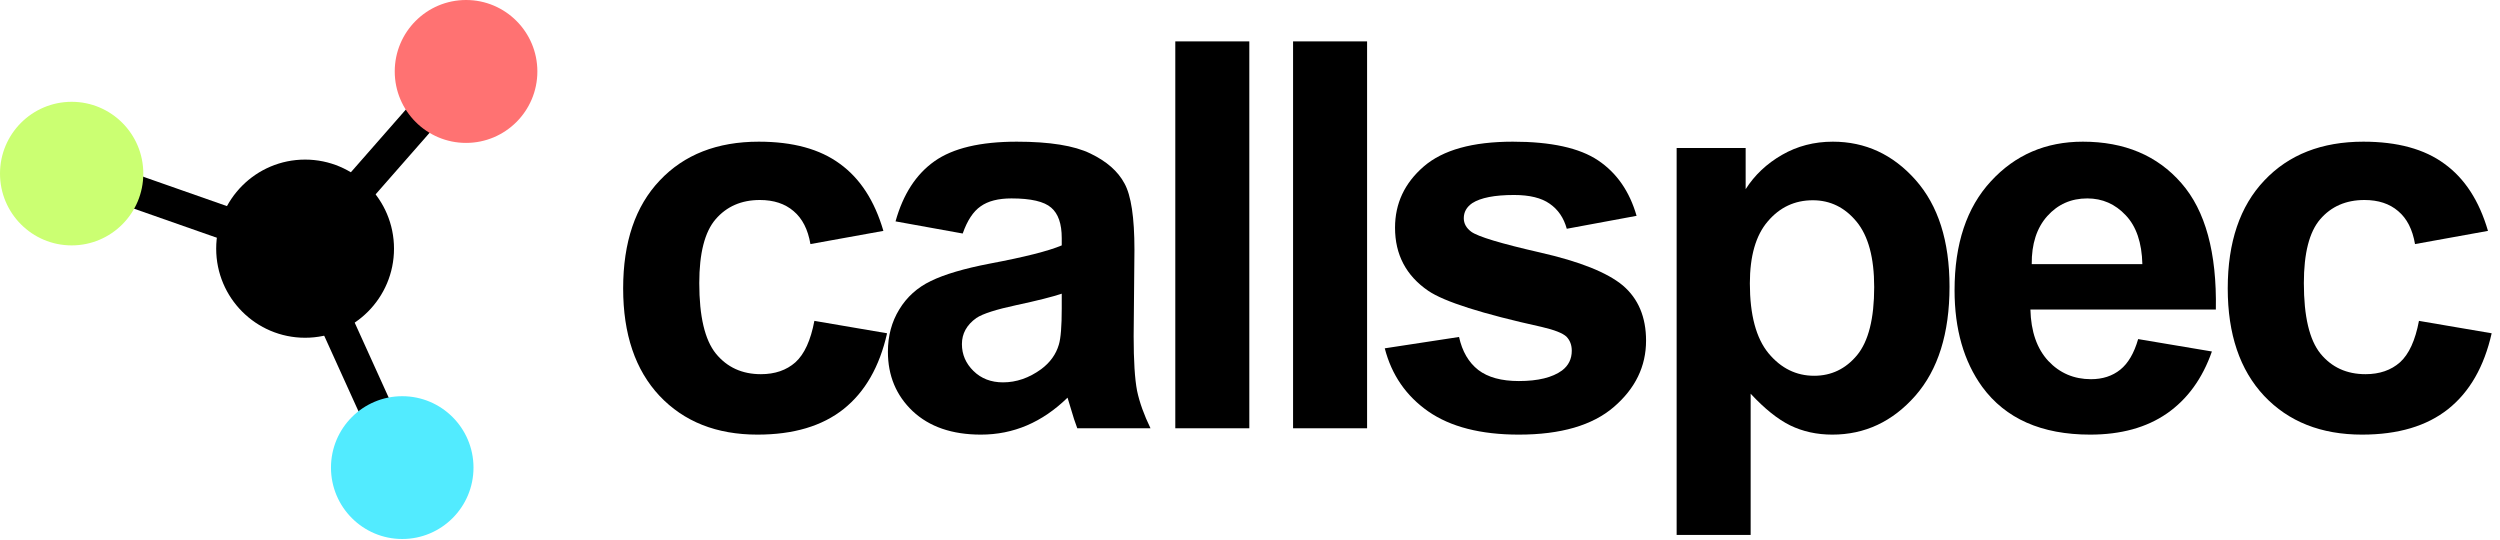
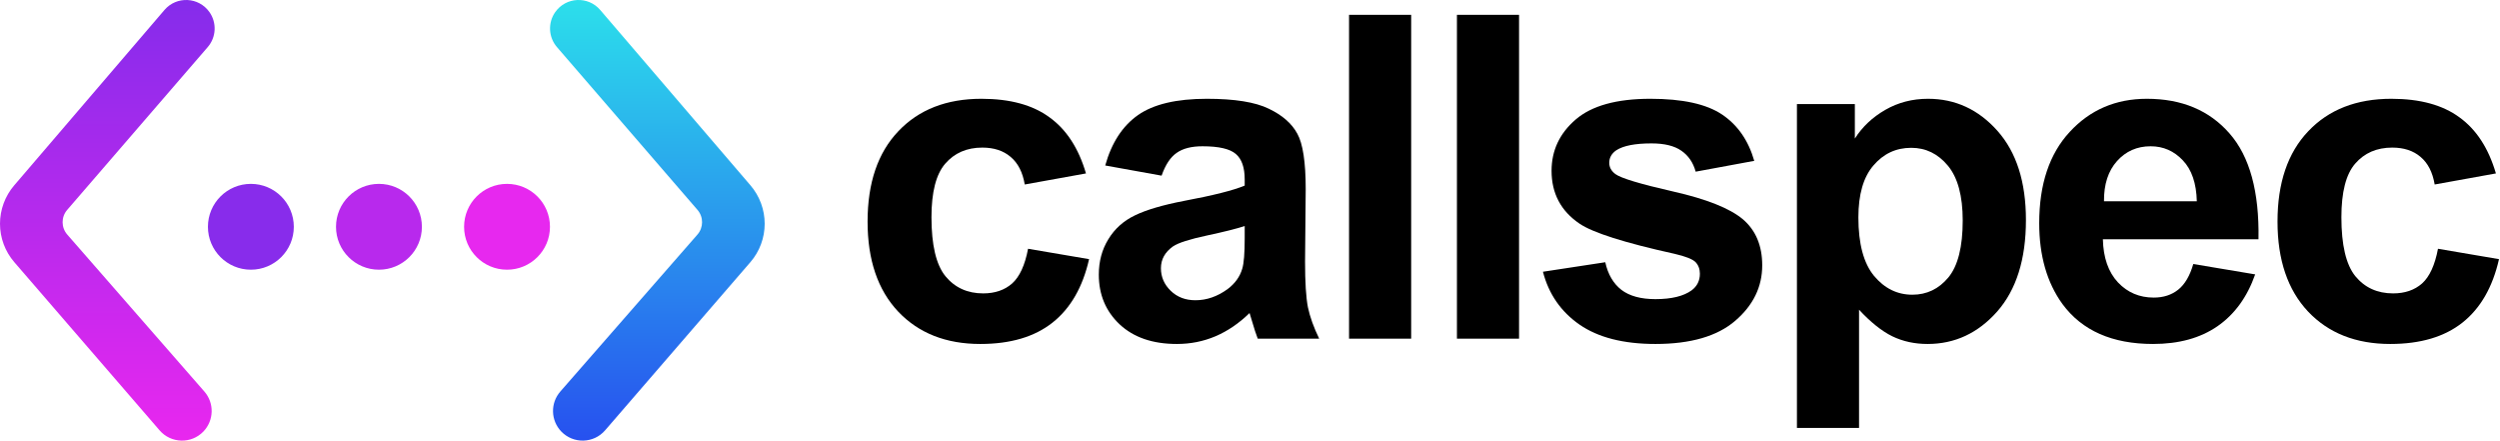
- <svg xmlns="http://www.w3.org/2000/svg" width="241" height="52" viewBox="0 0 241 52" fill="none">
-   <path d="M85.159 22.257L78.125 23.529C77.888 22.121 77.347 21.061 76.5 20.349C75.671 19.636 74.587 19.28 73.25 19.28C71.473 19.28 70.051 19.899 68.984 21.137C67.935 22.358 67.41 24.411 67.41 27.294C67.41 30.5 67.943 32.764 69.01 34.087C70.093 35.41 71.54 36.071 73.352 36.071C74.706 36.071 75.815 35.69 76.678 34.926C77.541 34.146 78.151 32.815 78.506 30.932L85.514 32.128C84.786 35.35 83.39 37.784 81.325 39.429C79.259 41.074 76.492 41.897 73.022 41.897C69.077 41.897 65.929 40.65 63.576 38.157C61.24 35.664 60.072 32.212 60.072 27.803C60.072 23.342 61.248 19.874 63.601 17.397C65.954 14.904 69.137 13.658 73.148 13.658C76.433 13.658 79.039 14.37 80.969 15.795C82.916 17.202 84.312 19.356 85.159 22.257Z" fill="black" />
-   <path d="M92.805 22.511L86.33 21.341C87.058 18.729 88.31 16.795 90.088 15.54C91.865 14.285 94.506 13.658 98.01 13.658C101.192 13.658 103.562 14.039 105.12 14.802C106.677 15.549 107.769 16.507 108.395 17.677C109.039 18.831 109.36 20.959 109.36 24.063L109.284 32.408C109.284 34.782 109.394 36.538 109.614 37.674C109.851 38.793 110.283 39.997 110.909 41.286H103.85C103.664 40.812 103.435 40.108 103.165 39.175C103.046 38.751 102.961 38.471 102.911 38.335C101.692 39.523 100.388 40.413 99 41.007C97.612 41.6 96.131 41.897 94.557 41.897C91.781 41.897 89.588 41.142 87.98 39.633C86.389 38.123 85.594 36.215 85.594 33.909C85.594 32.382 85.957 31.025 86.685 29.838C87.413 28.634 88.429 27.718 89.732 27.09C91.053 26.446 92.949 25.886 95.42 25.411C98.755 24.784 101.066 24.199 102.352 23.656V22.944C102.352 21.57 102.013 20.595 101.336 20.018C100.659 19.424 99.381 19.127 97.502 19.127C96.233 19.127 95.242 19.382 94.531 19.891C93.82 20.383 93.245 21.256 92.805 22.511ZM102.352 28.312C101.438 28.617 99.991 28.982 98.01 29.406C96.029 29.83 94.734 30.245 94.125 30.652C93.194 31.314 92.729 32.153 92.729 33.171C92.729 34.172 93.101 35.036 93.846 35.766C94.591 36.495 95.539 36.86 96.69 36.86C97.976 36.86 99.204 36.436 100.371 35.588C101.235 34.943 101.802 34.154 102.073 33.222C102.259 32.611 102.352 31.449 102.352 29.736V28.312Z" fill="black" />
-   <path d="M113.299 41.286V3.99H120.434V41.286H113.299Z" fill="black" />
-   <path d="M124.652 41.286V3.99H131.787V41.286H124.652Z" fill="black" />
-   <path d="M133.491 33.578L140.652 32.484C140.956 33.875 141.574 34.935 142.505 35.664C143.436 36.376 144.74 36.733 146.416 36.733C148.261 36.733 149.649 36.393 150.58 35.715C151.206 35.24 151.519 34.604 151.519 33.807C151.519 33.264 151.35 32.815 151.012 32.459C150.656 32.119 149.86 31.805 148.625 31.517C142.869 30.245 139.221 29.083 137.681 28.032C135.548 26.573 134.481 24.546 134.481 21.951C134.481 19.611 135.404 17.643 137.249 16.049C139.094 14.455 141.955 13.658 145.832 13.658C149.522 13.658 152.264 14.26 154.059 15.464C155.853 16.668 157.089 18.449 157.766 20.806L151.037 22.053C150.749 21.002 150.199 20.196 149.386 19.636C148.591 19.076 147.448 18.797 145.959 18.797C144.08 18.797 142.734 19.06 141.921 19.585C141.38 19.959 141.109 20.442 141.109 21.035C141.109 21.544 141.346 21.977 141.82 22.333C142.463 22.808 144.681 23.478 148.472 24.343C152.281 25.208 154.939 26.268 156.445 27.523C157.935 28.795 158.68 30.567 158.68 32.84C158.68 35.316 157.647 37.445 155.582 39.226C153.517 41.007 150.461 41.897 146.416 41.897C142.742 41.897 139.831 41.151 137.681 39.658C135.548 38.166 134.151 36.139 133.491 33.578Z" fill="black" />
-   <path d="M161.628 14.268H168.281V18.237C169.144 16.88 170.312 15.778 171.785 14.93C173.258 14.082 174.891 13.658 176.686 13.658C179.817 13.658 182.475 14.887 184.659 17.346C186.842 19.806 187.934 23.232 187.934 27.625C187.934 32.136 186.834 35.647 184.633 38.157C182.433 40.65 179.766 41.897 176.635 41.897C175.145 41.897 173.791 41.6 172.572 41.007C171.37 40.413 170.101 39.395 168.763 37.954V51.565H161.628V14.268ZM168.687 27.319C168.687 30.355 169.288 32.603 170.49 34.061C171.692 35.503 173.156 36.224 174.883 36.224C176.542 36.224 177.921 35.562 179.022 34.239C180.122 32.899 180.672 30.712 180.672 27.675C180.672 24.843 180.105 22.74 178.971 21.366C177.837 19.992 176.432 19.305 174.756 19.305C173.012 19.305 171.565 19.984 170.414 21.341C169.263 22.681 168.687 24.674 168.687 27.319Z" fill="black" />
-   <path d="M206.118 32.688L213.227 33.883C212.313 36.495 210.866 38.488 208.885 39.862C206.922 41.219 204.459 41.897 201.496 41.897C196.807 41.897 193.337 40.362 191.086 37.292C189.308 34.833 188.42 31.729 188.42 27.981C188.42 23.503 189.588 20.001 191.924 17.474C194.26 14.93 197.214 13.658 200.785 13.658C204.797 13.658 207.963 14.989 210.282 17.652C212.601 20.298 213.71 24.36 213.608 29.838H195.732C195.783 31.958 196.359 33.612 197.459 34.799C198.559 35.969 199.93 36.554 201.572 36.554C202.69 36.554 203.629 36.249 204.391 35.639C205.153 35.028 205.728 34.044 206.118 32.688ZM206.524 25.462C206.473 23.393 205.94 21.824 204.924 20.756C203.909 19.67 202.673 19.127 201.217 19.127C199.66 19.127 198.373 19.696 197.357 20.832C196.342 21.968 195.842 23.512 195.859 25.462H206.524Z" fill="black" />
-   <path d="M239.841 22.257L232.807 23.529C232.57 22.121 232.029 21.061 231.182 20.349C230.353 19.636 229.269 19.28 227.932 19.28C226.155 19.28 224.733 19.899 223.666 21.137C222.617 22.358 222.092 24.411 222.092 27.294C222.092 30.5 222.625 32.764 223.692 34.087C224.775 35.41 226.222 36.071 228.034 36.071C229.388 36.071 230.497 35.69 231.36 34.926C232.223 34.146 232.833 32.815 233.188 30.932L240.196 32.128C239.469 35.35 238.072 37.784 236.007 39.429C233.942 41.074 231.174 41.897 227.704 41.897C223.759 41.897 220.611 40.65 218.258 38.157C215.922 35.664 214.754 32.212 214.754 27.803C214.754 23.342 215.93 19.874 218.283 17.397C220.636 14.904 223.819 13.658 227.831 13.658C231.115 13.658 233.722 14.37 235.651 15.795C237.598 17.202 238.995 19.356 239.841 22.257Z" fill="black" />
-   <path d="M43.683 5.36C44.28 4.709 45.291 4.666 45.941 5.264C46.59 5.862 46.633 6.875 46.036 7.526L31.183 24.468L38.776 41.211C39.141 42.016 38.785 42.965 37.982 43.331C37.178 43.696 36.231 43.34 35.866 42.535L28.118 25.45L7.886 18.351C7.054 18.059 6.615 17.145 6.907 16.311C7.198 15.477 8.11 15.037 8.943 15.329L28.826 22.307L43.683 5.36Z" fill="black" />
-   <path d="M37.982 23.972C37.982 28.714 34.145 32.559 29.412 32.559C24.678 32.559 20.841 28.714 20.841 23.972C20.841 19.229 24.678 15.385 29.412 15.385C34.145 15.385 37.982 19.229 37.982 23.972Z" fill="black" />
-   <path d="M51.802 6.888C51.802 10.692 48.724 13.776 44.928 13.776C41.131 13.776 38.053 10.692 38.053 6.888C38.053 3.084 41.131 0 44.928 0C48.724 0 51.802 3.084 51.802 6.888Z" fill="#FF7272" />
-   <path d="M45.645 45.077C45.645 48.878 42.569 51.959 38.776 51.959C34.982 51.959 31.906 48.878 31.906 45.077C31.906 41.276 34.982 38.194 38.776 38.194C42.569 38.194 45.645 41.276 45.645 45.077Z" fill="#52EBFF" />
-   <path d="M13.815 16.735C13.815 20.557 10.723 23.656 6.908 23.656C3.093 23.656 0 20.557 0 16.735C0 12.913 3.093 9.814 6.908 9.814C10.723 9.814 13.815 12.913 13.815 16.735Z" fill="#CBFF72" />
+ <svg xmlns="http://www.w3.org/2000/svg" width="261" height="46" viewBox="0 0 261 46" fill="none">
+   <path d="M260.677 18.107L254.282 19.261C254.067 17.984 253.574 17.023 252.804 16.378C252.05 15.732 251.065 15.409 249.849 15.409C248.233 15.409 246.941 15.97 245.971 17.093C245.017 18.2 244.54 20.06 244.54 22.674C244.54 25.579 245.025 27.632 245.994 28.831C246.979 30.03 248.295 30.63 249.942 30.63C251.173 30.63 252.181 30.284 252.966 29.592C253.751 28.885 254.305 27.678 254.628 25.971L261 27.055C260.338 29.976 259.068 32.182 257.191 33.674C255.313 35.165 252.797 35.911 249.642 35.911C246.056 35.911 243.193 34.781 241.054 32.521C238.93 30.261 237.868 27.132 237.868 23.135C237.868 19.091 238.937 15.947 241.077 13.703C243.216 11.443 246.11 10.313 249.757 10.313C252.743 10.313 255.113 10.958 256.868 12.25C258.638 13.526 259.907 15.478 260.677 18.107Z" fill="black" />
+   <path d="M229.07 27.563L235.534 28.646C234.703 31.014 233.387 32.821 231.587 34.066C229.801 35.296 227.562 35.911 224.869 35.911C220.605 35.911 217.45 34.519 215.403 31.737C213.787 29.507 212.979 26.694 212.979 23.296C212.979 19.237 214.041 16.063 216.165 13.772C218.289 11.466 220.975 10.313 224.222 10.313C227.87 10.313 230.748 11.52 232.856 13.933C234.965 16.332 235.973 20.014 235.881 24.98H219.628C219.674 26.901 220.198 28.401 221.198 29.477C222.198 30.538 223.445 31.068 224.938 31.068C225.954 31.068 226.808 30.791 227.5 30.238C228.193 29.684 228.716 28.793 229.07 27.563ZM229.44 21.013C229.393 19.137 228.909 17.715 227.985 16.747C227.062 15.763 225.938 15.271 224.615 15.271C223.199 15.271 222.029 15.786 221.106 16.816C220.182 17.846 219.728 19.245 219.744 21.013H229.44Z" fill="black" />
+   <path d="M187.675 10.866H193.724V14.464C194.509 13.234 195.571 12.235 196.91 11.466C198.249 10.697 199.734 10.313 201.365 10.313C204.212 10.313 206.629 11.427 208.614 13.657C210.6 15.886 211.592 18.991 211.592 22.973C211.592 27.063 210.592 30.245 208.591 32.521C206.59 34.781 204.166 35.911 201.319 35.911C199.965 35.911 198.733 35.642 197.625 35.104C196.533 34.566 195.378 33.643 194.162 32.336V44.674H187.675V10.866ZM194.093 22.697C194.093 25.449 194.639 27.486 195.732 28.808C196.825 30.115 198.156 30.768 199.726 30.768C201.234 30.768 202.489 30.169 203.489 28.969C204.49 27.755 204.99 25.771 204.99 23.02C204.99 20.452 204.474 18.546 203.443 17.3C202.412 16.055 201.134 15.432 199.611 15.432C198.025 15.432 196.71 16.047 195.663 17.277C194.616 18.492 194.093 20.298 194.093 22.697Z" fill="black" />
+   <path d="M161.148 28.37L167.658 27.378C167.935 28.639 168.497 29.6 169.343 30.261C170.19 30.907 171.375 31.229 172.898 31.229C174.576 31.229 175.838 30.922 176.684 30.307C177.254 29.876 177.539 29.3 177.539 28.577C177.539 28.085 177.385 27.678 177.077 27.355C176.754 27.047 176.03 26.763 174.907 26.502C169.674 25.349 166.357 24.296 164.957 23.342C163.018 22.02 162.048 20.183 162.048 17.831C162.048 15.709 162.887 13.926 164.564 12.48C166.242 11.035 168.843 10.313 172.367 10.313C175.723 10.313 178.216 10.858 179.847 11.95C181.479 13.042 182.602 14.656 183.218 16.793L177.1 17.923C176.838 16.97 176.338 16.239 175.599 15.732C174.876 15.225 173.837 14.971 172.483 14.971C170.774 14.971 169.551 15.209 168.812 15.686C168.32 16.024 168.073 16.462 168.073 17C168.073 17.462 168.289 17.854 168.72 18.177C169.305 18.607 171.321 19.214 174.768 19.998C178.231 20.782 180.648 21.743 182.017 22.881C183.372 24.034 184.049 25.641 184.049 27.701C184.049 29.946 183.11 31.875 181.232 33.489C179.355 35.104 176.577 35.911 172.898 35.911C169.559 35.911 166.911 35.234 164.957 33.881C163.018 32.529 161.748 30.691 161.148 28.37Z" fill="black" />
+   <path d="M152.165 35.357V1.549H158.652V35.357H152.165Z" fill="black" />
+   <path d="M140.897 35.357V1.549H147.385V35.357H140.897Z" fill="black" />
+   <path d="M121.319 18.338L115.432 17.277C116.094 14.91 117.232 13.157 118.849 12.019C120.465 10.882 122.865 10.313 126.051 10.313C128.945 10.313 131.099 10.659 132.515 11.35C133.931 12.027 134.924 12.896 135.494 13.956C136.078 15.002 136.371 16.931 136.371 19.745L136.302 27.309C136.302 29.461 136.402 31.052 136.602 32.083C136.817 33.097 137.21 34.189 137.779 35.357H131.361C131.192 34.927 130.984 34.289 130.738 33.443C130.63 33.059 130.553 32.805 130.507 32.682C129.399 33.758 128.214 34.566 126.952 35.104C125.69 35.642 124.343 35.911 122.912 35.911C120.388 35.911 118.394 35.227 116.932 33.858C115.486 32.49 114.762 30.76 114.762 28.669C114.762 27.286 115.093 26.056 115.755 24.98C116.417 23.888 117.34 23.058 118.525 22.489C119.726 21.905 121.45 21.398 123.697 20.967C126.729 20.398 128.829 19.868 129.999 19.376V18.73C129.999 17.485 129.691 16.601 129.076 16.078C128.46 15.54 127.298 15.271 125.59 15.271C124.435 15.271 123.535 15.502 122.889 15.963C122.242 16.409 121.719 17.2 121.319 18.338ZM129.999 23.596C129.168 23.873 127.852 24.203 126.051 24.588C124.251 24.972 123.073 25.349 122.519 25.718C121.673 26.317 121.249 27.078 121.249 28.001C121.249 28.908 121.588 29.692 122.265 30.353C122.942 31.014 123.804 31.345 124.851 31.345C126.021 31.345 127.136 30.96 128.198 30.192C128.983 29.607 129.499 28.892 129.745 28.047C129.914 27.493 129.999 26.44 129.999 24.887V23.596Z" fill="black" />
+   <path d="M113.421 18.107L107.027 19.261C106.811 17.984 106.319 17.023 105.549 16.378C104.795 15.732 103.81 15.409 102.594 15.409C100.978 15.409 99.685 15.97 98.716 17.093C97.761 18.2 97.284 20.06 97.284 22.674C97.284 25.579 97.769 27.632 98.739 28.831C99.724 30.03 101.04 30.63 102.686 30.63C103.918 30.63 104.926 30.284 105.711 29.592C106.496 28.885 107.05 27.678 107.373 25.971L113.745 27.055C113.083 29.976 111.813 32.182 109.935 33.674C108.058 35.165 105.541 35.911 102.386 35.911C98.8 35.911 95.938 34.781 93.798 32.521C91.674 30.261 90.612 27.132 90.612 23.135C90.612 19.091 91.682 15.947 93.822 13.703C95.961 11.443 98.854 10.313 102.502 10.313C105.488 10.313 107.858 10.958 109.612 12.25C111.382 13.526 112.652 15.478 113.421 18.107Z" fill="black" />
+   <path d="M30.687 23.677C30.687 26.151 28.679 28.157 26.202 28.157C23.725 28.157 21.717 26.151 21.717 23.677C21.717 21.202 23.725 19.196 26.202 19.196C28.679 19.196 30.687 21.202 30.687 23.677Z" fill="#882CEB" />
+   <path d="M44.064 23.677C44.064 26.151 42.056 28.157 39.579 28.157C37.102 28.157 35.093 26.151 35.093 23.677C35.093 21.202 37.102 19.196 39.579 19.196C42.056 19.196 44.064 21.202 44.064 23.677Z" fill="#B829ED" />
+   <path d="M57.44 23.677C57.44 26.151 55.432 28.157 52.955 28.157C50.478 28.157 48.47 26.151 48.47 23.677C48.47 21.202 50.478 19.196 52.955 19.196C55.432 19.196 57.44 21.202 57.44 23.677Z" fill="#E728EF" />
+   <path d="M17.178 1.04L1.484 19.351C0.526 20.468 0 21.891 0 23.362C0 24.832 0.529 26.254 1.491 27.367L16.668 44.928C17.858 46.305 19.975 46.364 21.239 45.055C22.355 43.9 22.4 42.084 21.343 40.874L7.026 24.491C6.381 23.753 6.377 22.654 7.018 21.912L21.695 4.918C22.587 3.886 22.662 2.379 21.876 1.264C20.758 -0.324 18.442 -0.435 17.178 1.04Z" fill="url(#paint0_linear_3204_280)" />
+   <path d="M62.687 1.04L78.381 19.351C79.339 20.469 79.865 21.891 79.865 23.362C79.865 24.832 79.336 26.254 78.374 27.367L63.197 44.928C62.007 46.305 59.891 46.364 58.626 45.055C57.51 43.9 57.465 42.084 58.522 40.874L72.84 24.491C73.485 23.753 73.488 22.654 72.847 21.912L58.17 4.918C57.279 3.886 57.204 2.379 57.989 1.264C59.107 -0.324 61.423 -0.435 62.687 1.04Z" fill="url(#paint1_linear_3204_280)" />
+   <defs>
+     <linearGradient id="paint0_linear_3204_280" x1="11.606" y1="-1.869" x2="11.606" y2="47.492" gradientUnits="userSpaceOnUse">
+       <stop stop-color="#812CEB" />
+       <stop offset="1" stop-color="#EC27EF" />
+     </linearGradient>
+     <linearGradient id="paint1_linear_3204_280" x1="68.259" y1="-1.869" x2="68.259" y2="47.492" gradientUnits="userSpaceOnUse">
+       <stop stop-color="#2CE5EB" />
+       <stop offset="1" stop-color="#274CEF" />
+     </linearGradient>
+   </defs>
</svg>
